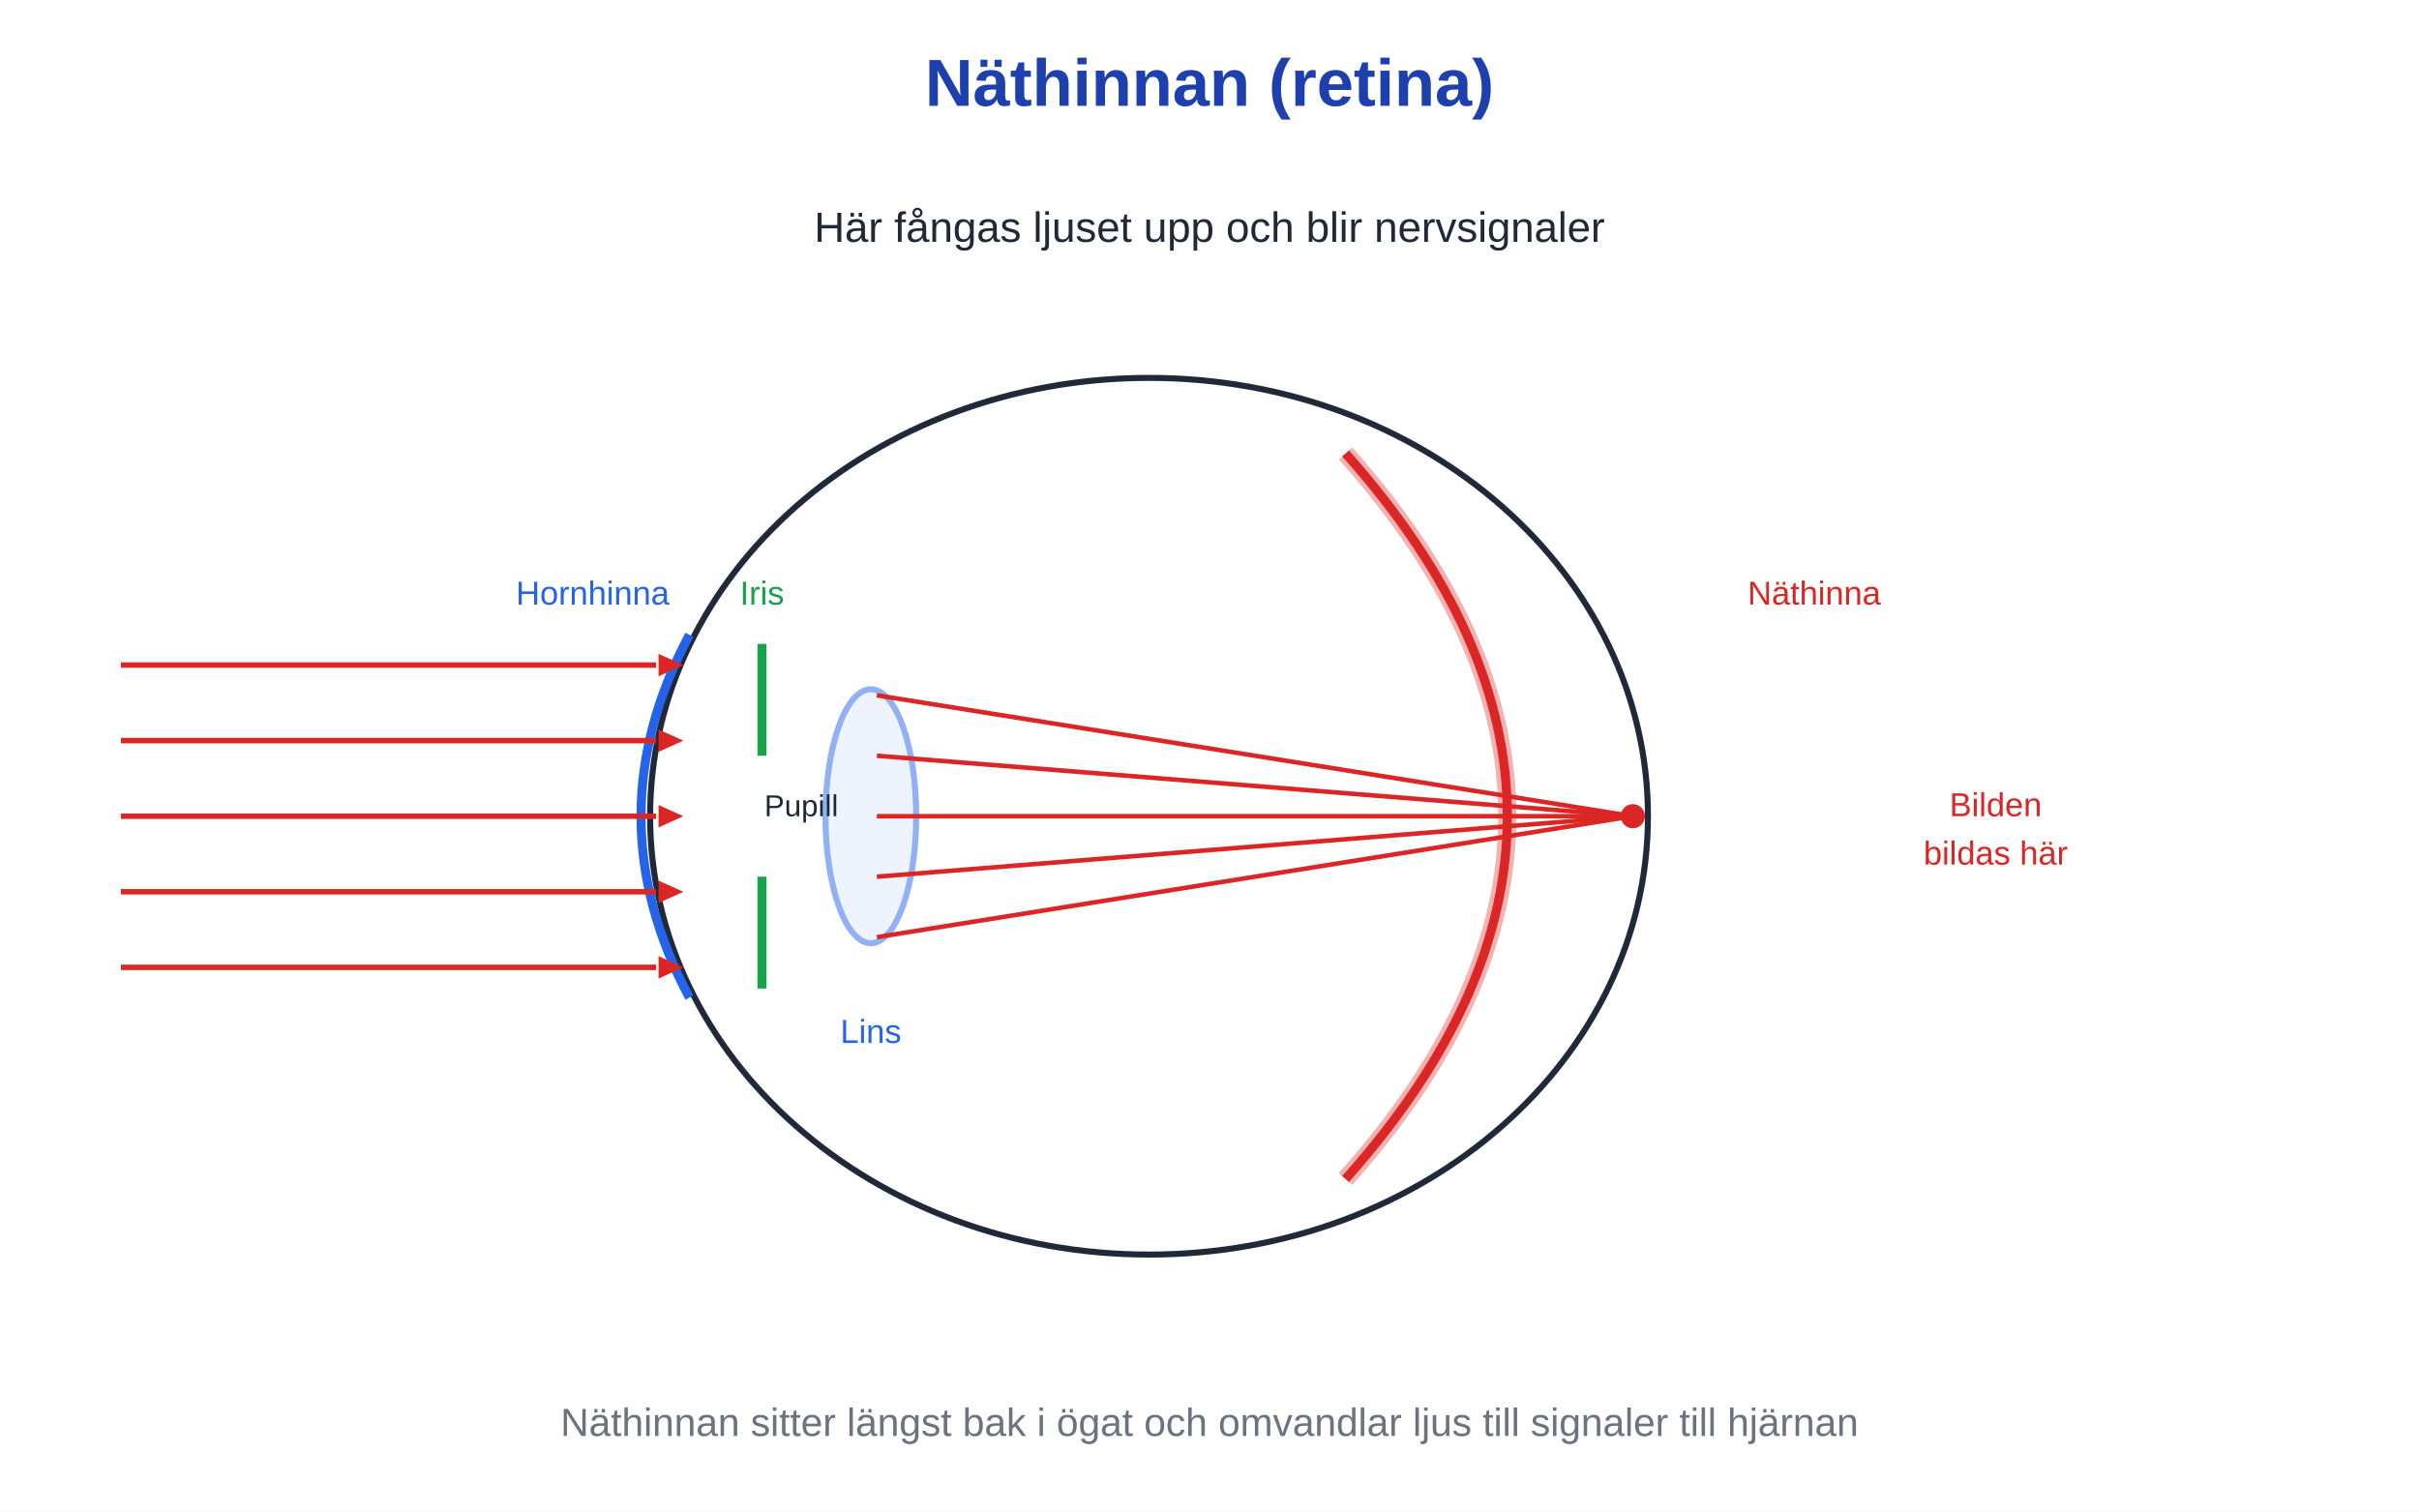
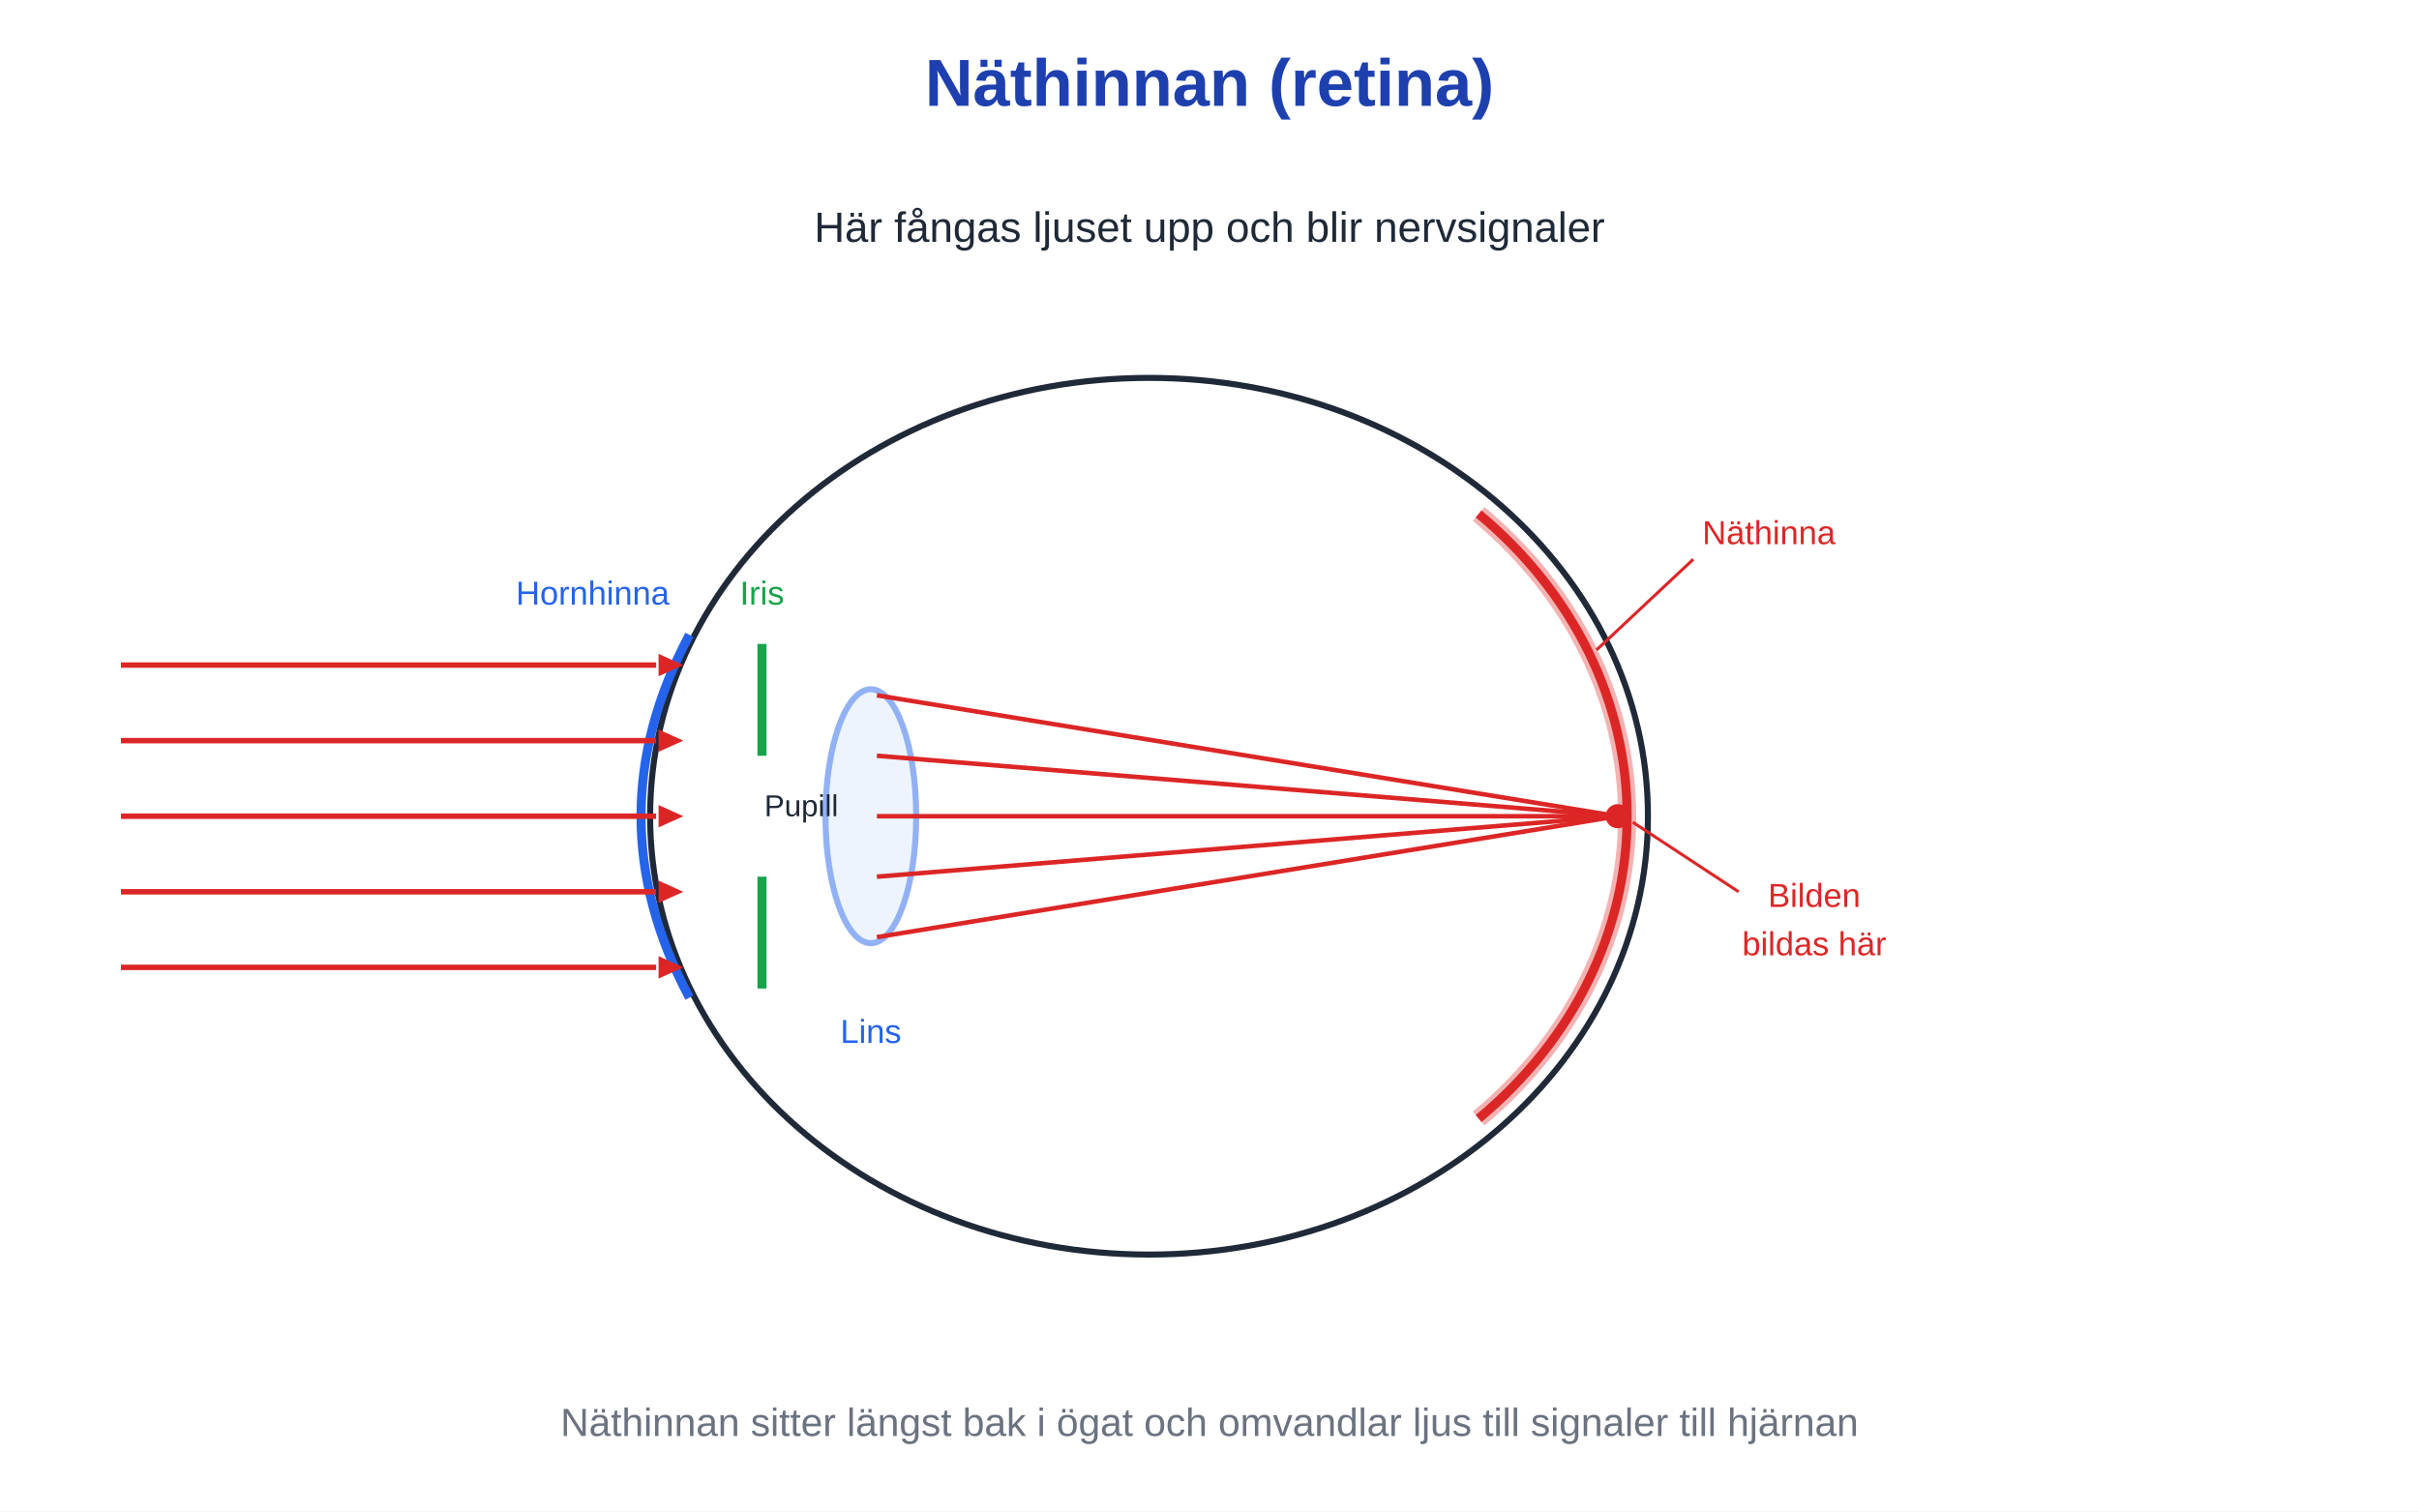
<svg xmlns="http://www.w3.org/2000/svg" viewBox="0 0 800 500" width="800" height="500">
  <rect width="800" height="500" fill="white" />
  <text x="400" y="35" font-family="Arial,sans-serif" font-size="22" fill="#1e40af" text-anchor="middle" font-weight="bold">Näthinnan (retina)</text>
  <ellipse cx="380" cy="270" rx="165" ry="145" stroke="#1f2937" stroke-width="2" fill="white" />
  <path d="M 228 210 Q 196 270 228 330" stroke="#2563eb" stroke-width="3" fill="none" />
  <line x1="252" y1="213" x2="252" y2="250" stroke="#16a34a" stroke-width="3" />
  <line x1="252" y1="290" x2="252" y2="327" stroke="#16a34a" stroke-width="3" />
  <ellipse cx="288" cy="270" rx="15" ry="42" stroke="#2563eb" stroke-width="2" fill="#dbeafe" opacity="0.5" />
-   <path d="M 445 150 Q 552 270 445 390" stroke="#dc2626" stroke-width="3" fill="none" />
+   <path d="M 489 170 A 158 138 0 0 1 489 370" stroke="#dc2626" stroke-width="6" fill="none" opacity="0.35" />
+   <path d="M 489 170 A 158 138 0 0 1 489 370" stroke="#dc2626" stroke-width="3" fill="none" />
  <line x1="40" y1="220" x2="217.0" y2="220.0" stroke="#dc2626" stroke-width="1.8" />
  <polygon points="226,220 217.8,223.7 217.8,216.3" fill="#dc2626" />
  <line x1="40" y1="245" x2="217.0" y2="245.0" stroke="#dc2626" stroke-width="1.8" />
  <polygon points="226,245 217.8,248.7 217.8,241.3" fill="#dc2626" />
  <line x1="40" y1="270" x2="217.0" y2="270.0" stroke="#dc2626" stroke-width="1.8" />
  <polygon points="226,270 217.8,273.7 217.8,266.3" fill="#dc2626" />
  <line x1="40" y1="295" x2="217.0" y2="295.0" stroke="#dc2626" stroke-width="1.8" />
  <polygon points="226,295 217.8,298.7 217.8,291.3" fill="#dc2626" />
  <line x1="40" y1="320" x2="217.0" y2="320.0" stroke="#dc2626" stroke-width="1.8" />
  <polygon points="226,320 217.8,323.7 217.8,316.3" fill="#dc2626" />
-   <line x1="290" y1="230" x2="540" y2="270" stroke="#dc2626" stroke-width="1.5" />
-   <line x1="290" y1="250" x2="540" y2="270" stroke="#dc2626" stroke-width="1.5" />
-   <line x1="290" y1="270" x2="540" y2="270" stroke="#dc2626" stroke-width="1.5" />
-   <line x1="290" y1="290" x2="540" y2="270" stroke="#dc2626" stroke-width="1.5" />
-   <line x1="290" y1="310" x2="540" y2="270" stroke="#dc2626" stroke-width="1.5" />
-   <circle cx="540" cy="270" r="4" fill="#dc2626" />
+   <line x1="290" y1="230" x2="535" y2="270" stroke="#dc2626" stroke-width="1.5" />
+   <line x1="290" y1="250" x2="535" y2="270" stroke="#dc2626" stroke-width="1.5" />
+   <line x1="290" y1="270" x2="535" y2="270" stroke="#dc2626" stroke-width="1.5" />
+   <line x1="290" y1="290" x2="535" y2="270" stroke="#dc2626" stroke-width="1.5" />
+   <line x1="290" y1="310" x2="535" y2="270" stroke="#dc2626" stroke-width="1.5" />
+   <circle cx="535" cy="270" r="4" fill="#dc2626" />
  <text x="196" y="200" font-family="Arial,sans-serif" font-size="11" fill="#2563eb" text-anchor="middle">Hornhinna</text>
  <text x="252" y="200" font-family="Arial,sans-serif" font-size="11" fill="#16a34a" text-anchor="middle">Iris</text>
  <text x="288" y="345" font-family="Arial,sans-serif" font-size="11" fill="#2563eb" text-anchor="middle">Lins</text>
  <text x="265" y="270" font-family="Arial,sans-serif" font-size="10" fill="#1f2937" text-anchor="middle">Pupill</text>
-   <text x="600" y="200" font-family="Arial,sans-serif" font-size="11" fill="#dc2626" text-anchor="middle">Näthinna</text>
-   <path d="M 445 150 Q 552 270 445 390" stroke="#dc2626" stroke-width="6" fill="none" opacity="0.35" />
+   <text x="585" y="180" font-family="Arial,sans-serif" font-size="11" fill="#dc2626" text-anchor="middle">Näthinna</text>
+   <line x1="560" y1="185" x2="528" y2="215" stroke="#dc2626" stroke-width="1" />
  <text x="400" y="80" font-family="Arial,sans-serif" font-size="14" fill="#1f2937" text-anchor="middle">Här fångas ljuset upp och blir nervsignaler</text>
-   <text x="660" y="270" font-family="Arial,sans-serif" font-size="11" fill="#dc2626" text-anchor="middle">Bilden</text>
-   <text x="660" y="286" font-family="Arial,sans-serif" font-size="11" fill="#dc2626" text-anchor="middle">bildas här</text>
+   <text x="600" y="300" font-family="Arial,sans-serif" font-size="11" fill="#dc2626" text-anchor="middle">Bilden</text>
+   <text x="600" y="316" font-family="Arial,sans-serif" font-size="11" fill="#dc2626" text-anchor="middle">bildas här</text>
+   <line x1="575" y1="295" x2="540" y2="272" stroke="#dc2626" stroke-width="1" />
  <text x="400" y="475" font-family="Arial,sans-serif" font-size="13" fill="#6b7280" text-anchor="middle">Näthinnan sitter längst bak i ögat och omvandlar ljus till signaler till hjärnan</text>
</svg>
